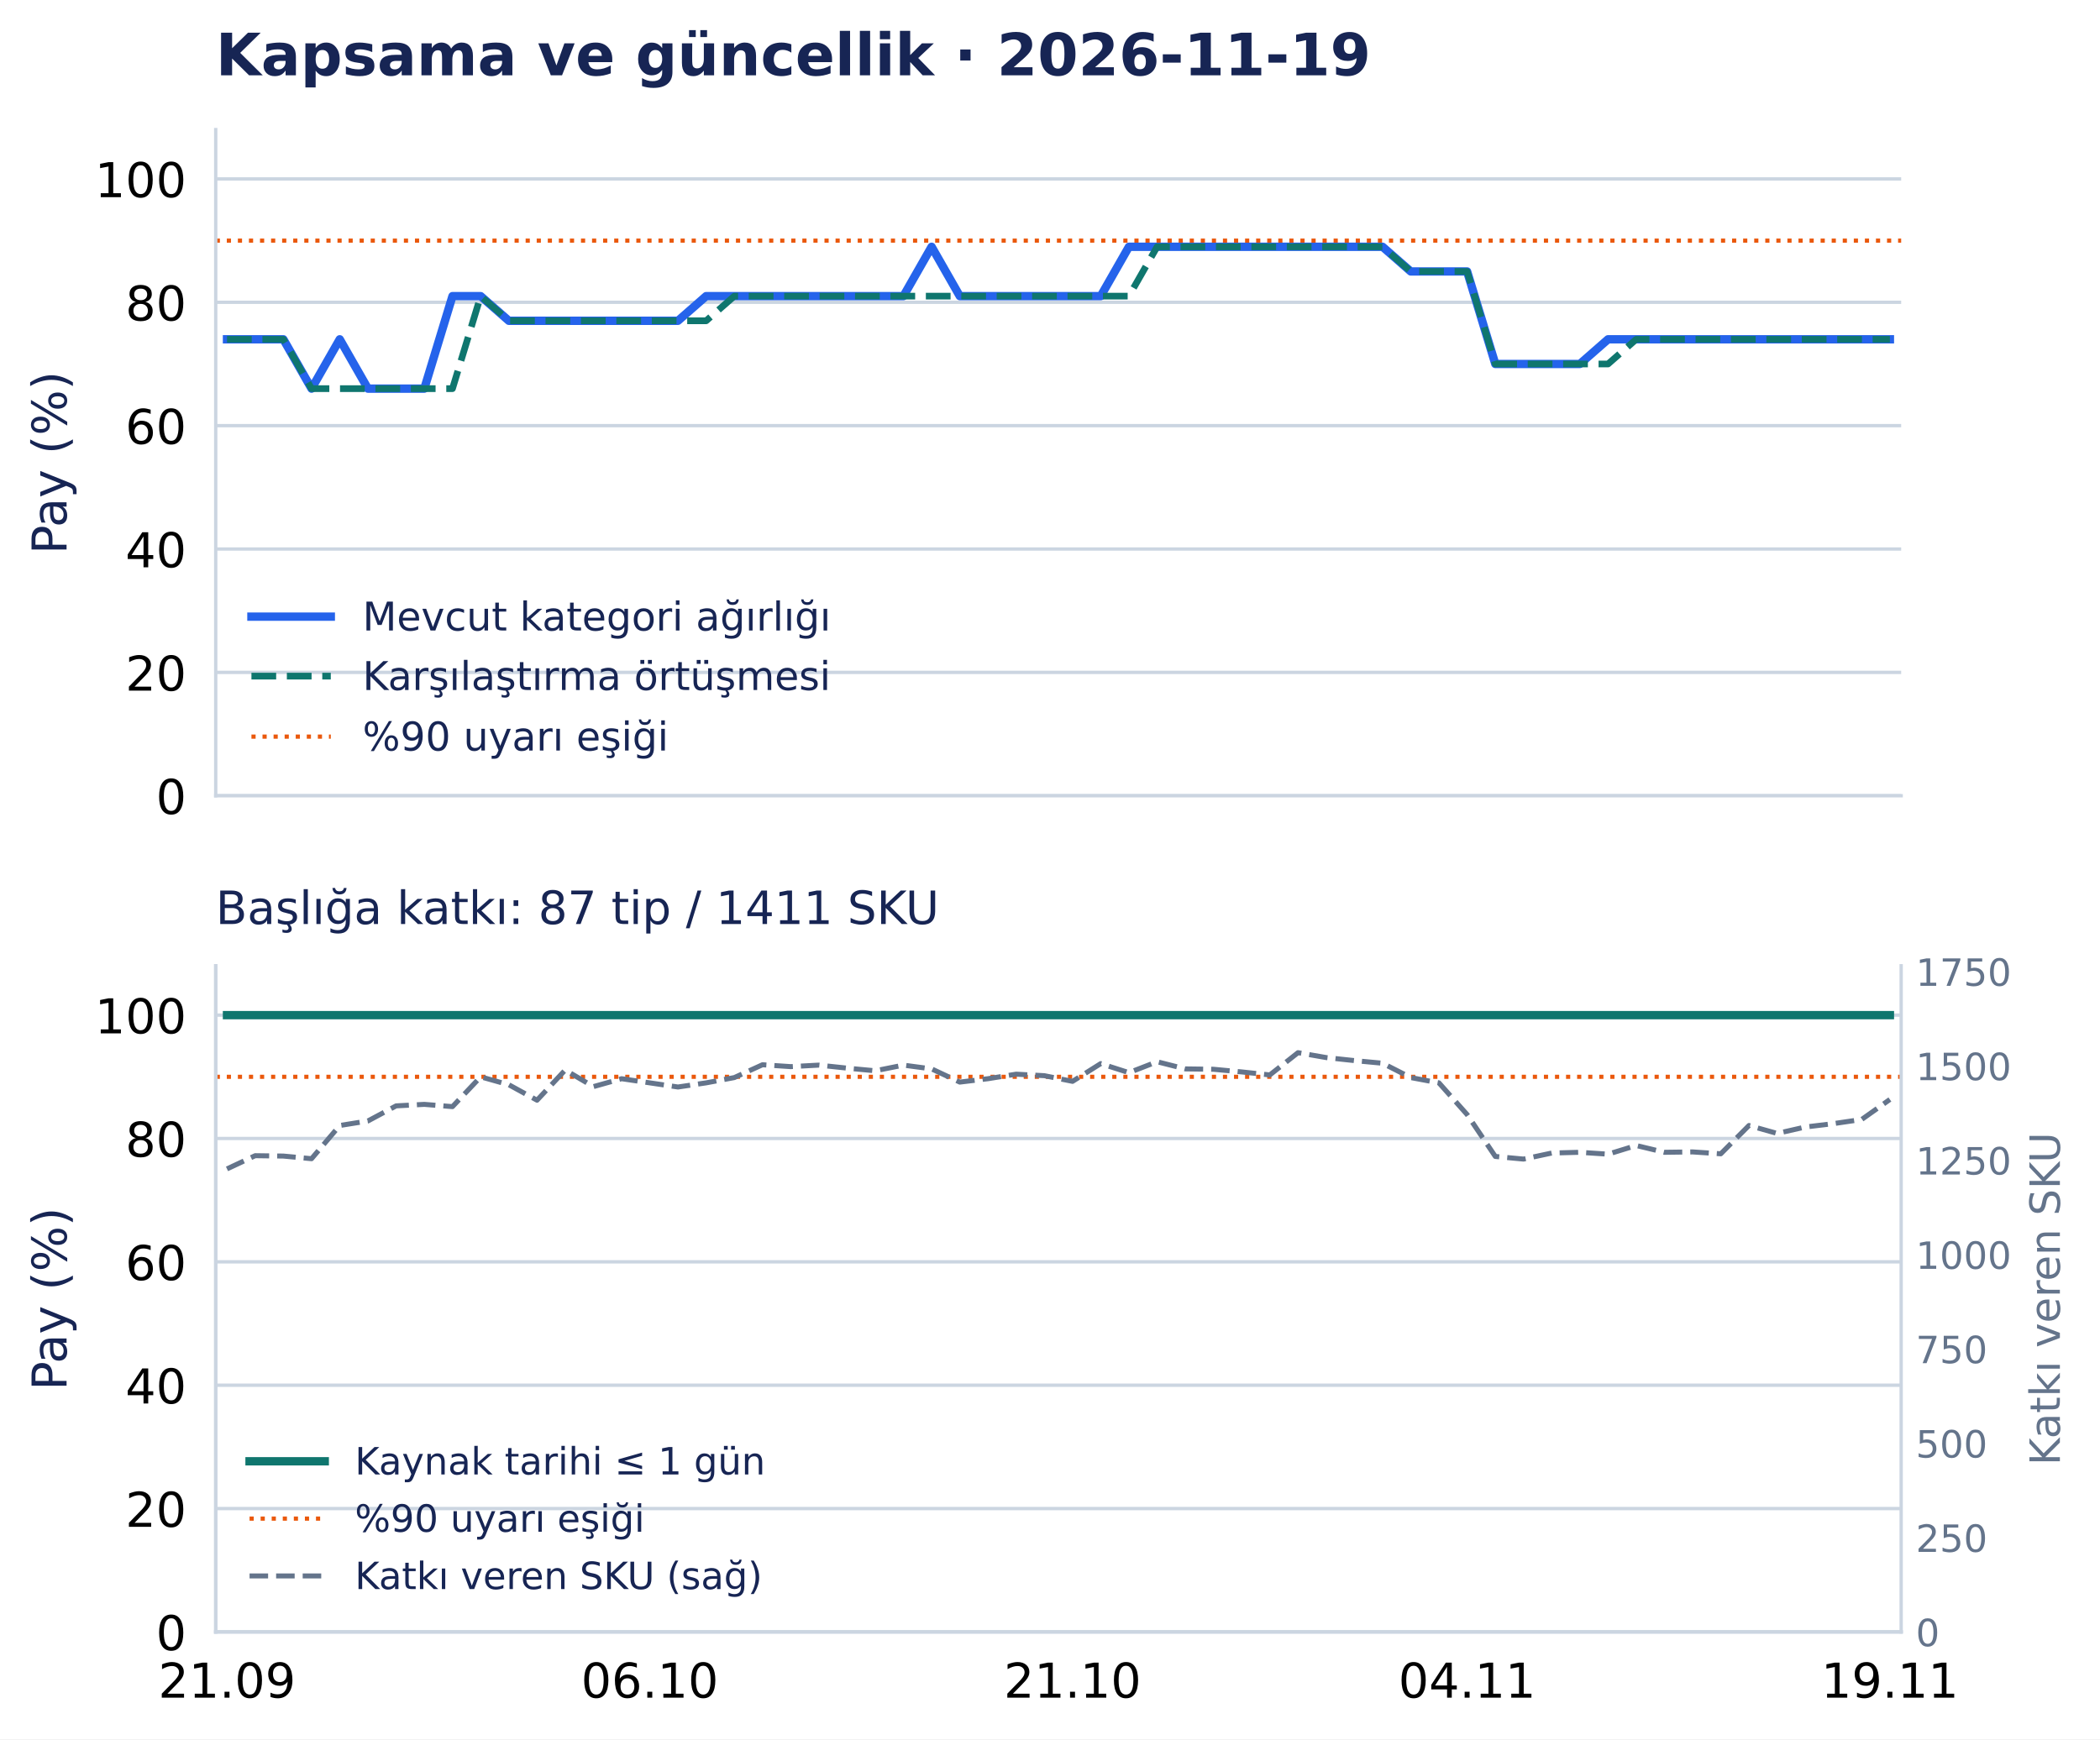
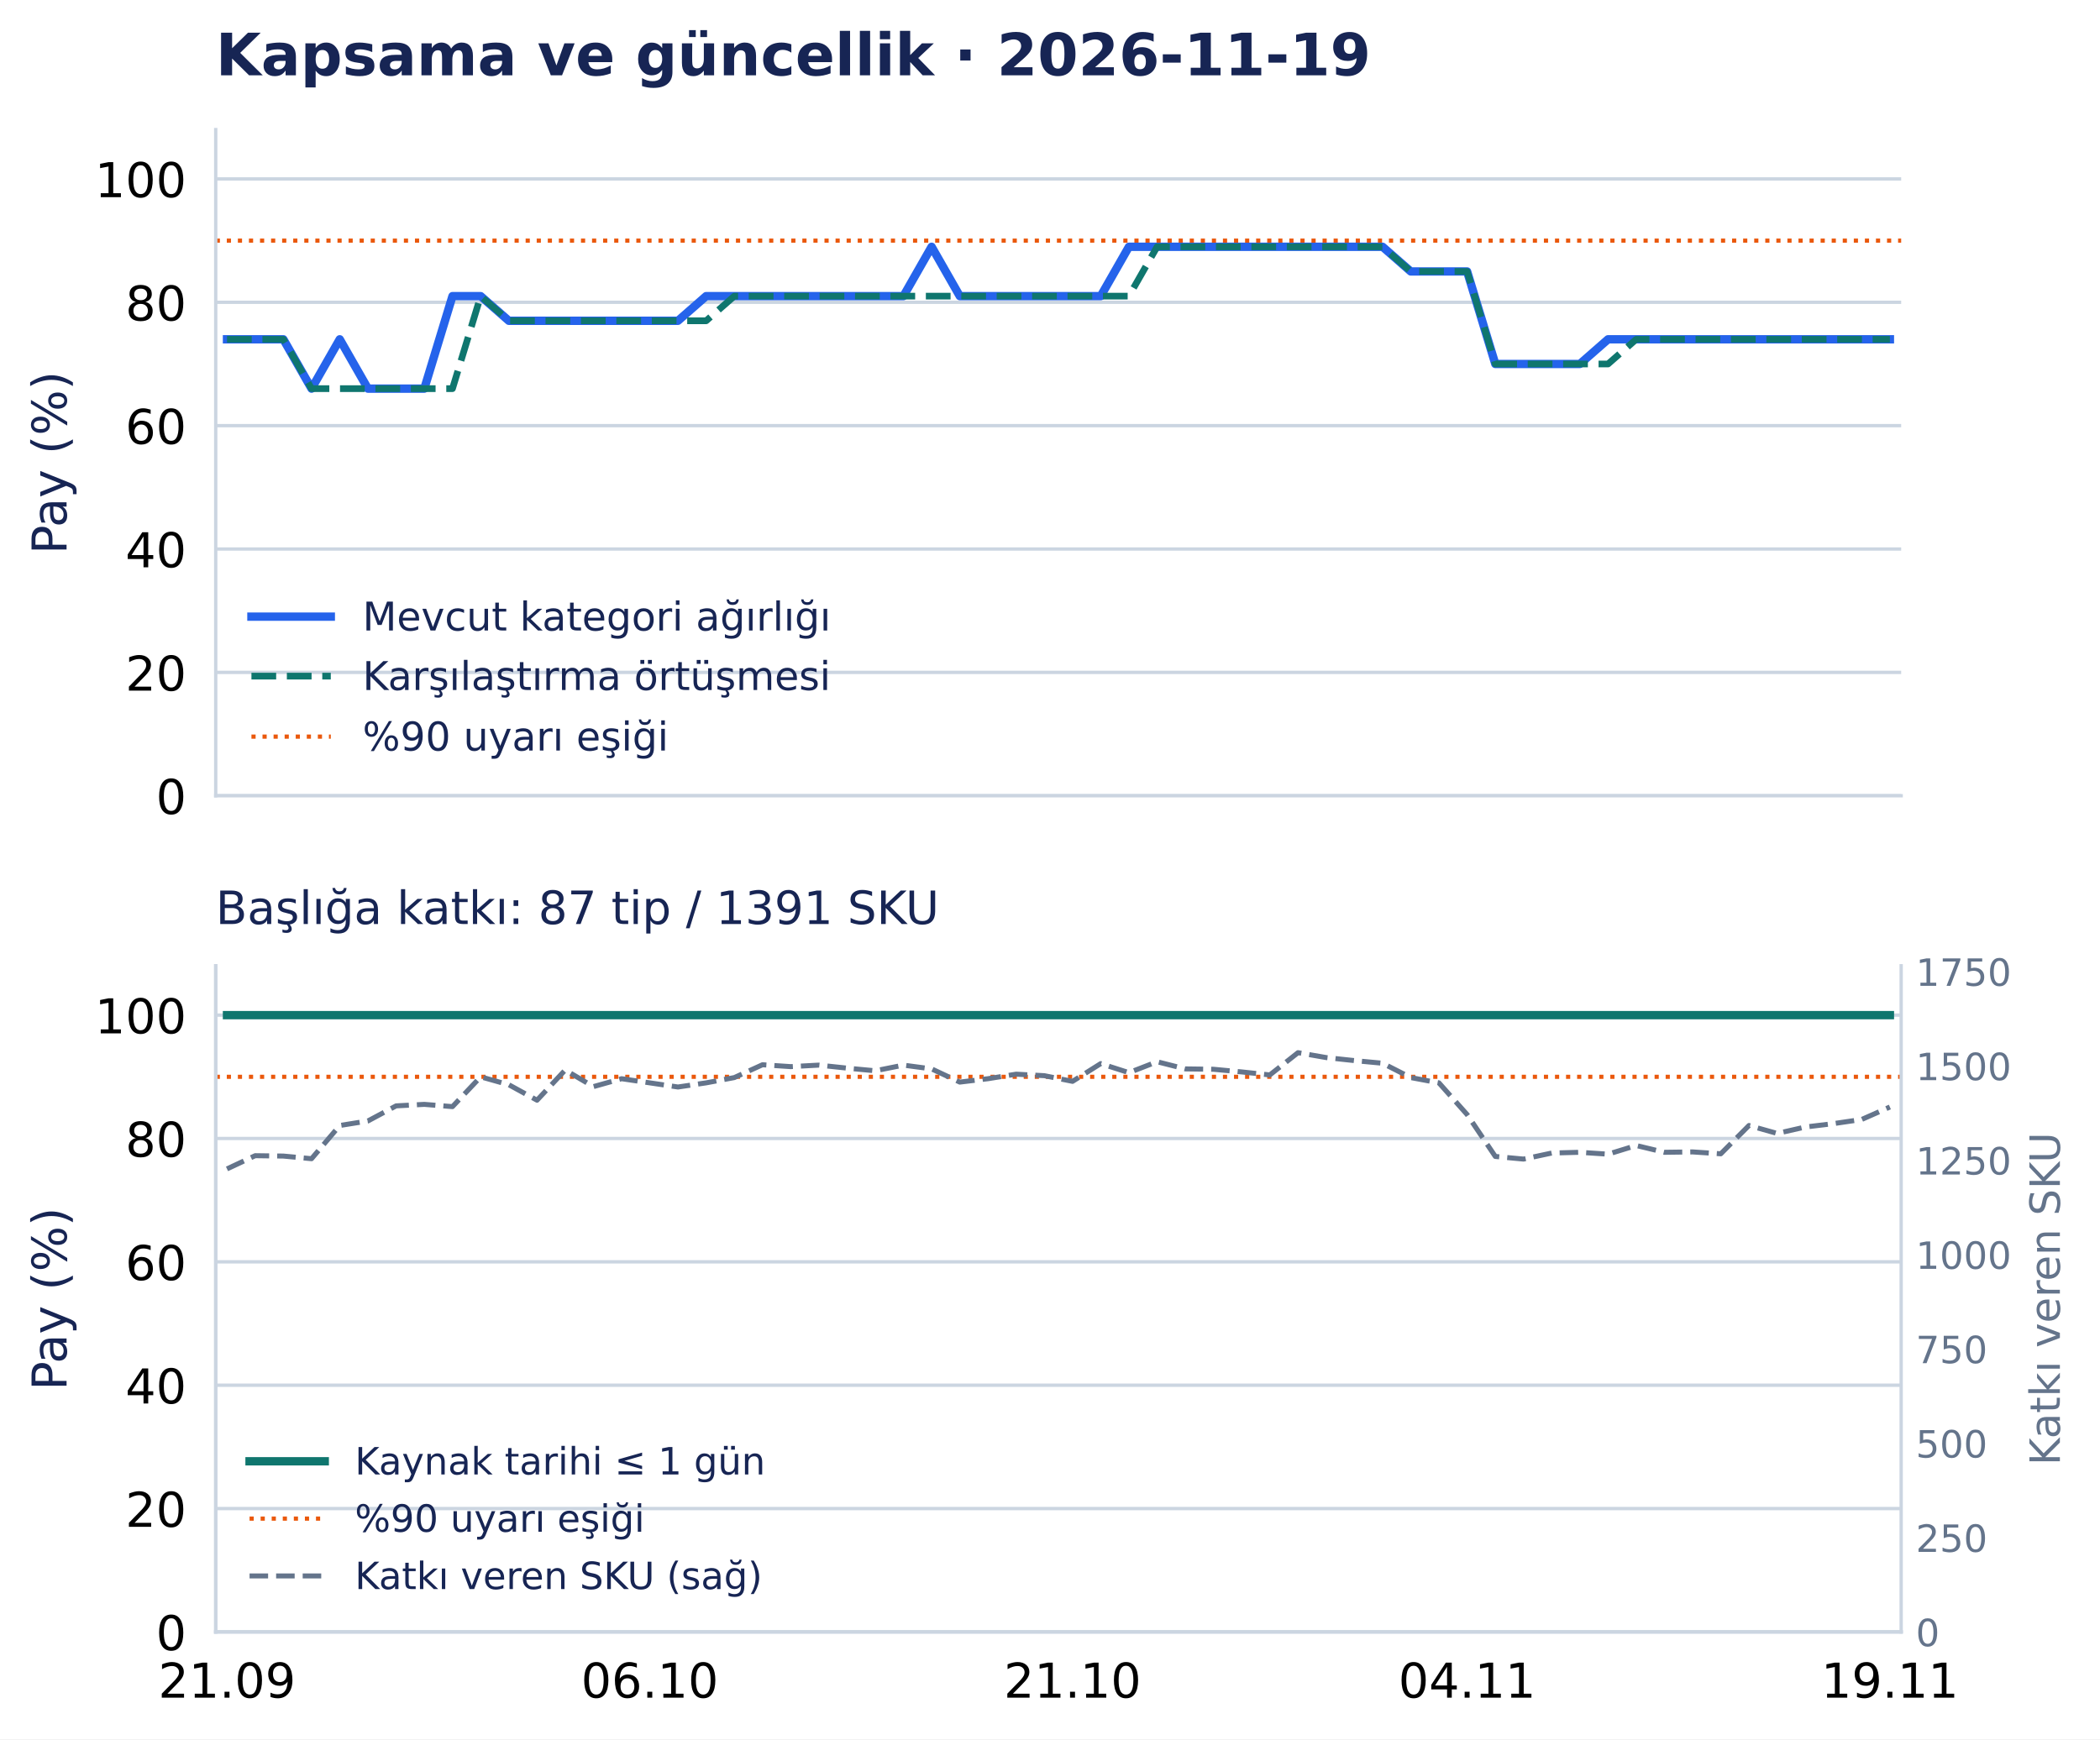
<svg xmlns="http://www.w3.org/2000/svg" width="502.794pt" height="416.535pt" viewBox="0 0 502.794 416.535" version="1.1">
  <defs>
    <style type="text/css">*{stroke-linejoin: round; stroke-linecap: butt}</style>
  </defs>
  <g id="figure_1">
    <g id="patch_1">
      <path d="M 0 416.535 L 502.794 416.535 L 502.794 0 L 0 0 z " style="fill: #ffffff" />
    </g>
    <g id="axes_1">
      <g id="patch_2">
        <path d="M 51.651 190.574 L 455.188 190.574 L 455.188 31.035 L 51.651 31.035 z " style="fill: #ffffff" />
      </g>
      <g id="matplotlib.axis_1">
        <g id="xtick_1">
          <g id="line2d_1" />
        </g>
        <g id="xtick_2">
          <g id="line2d_2" />
        </g>
        <g id="xtick_3">
          <g id="line2d_3" />
        </g>
        <g id="xtick_4">
          <g id="line2d_4" />
        </g>
        <g id="xtick_5">
          <g id="line2d_5" />
        </g>
      </g>
      <g id="matplotlib.axis_2">
        <g id="ytick_1">
          <g id="line2d_6">
            <path d="M 51.651 190.574 L 455.188 190.574 " clip-path="url(#p0e1365a26f)" style="fill: none; stroke: #cbd5e1; stroke-width: 0.8; stroke-linecap: square" />
          </g>
          <g id="line2d_7" />
          <g id="text_1">
            <text style="font-size: 11.5px; font-family: 'DejaVu Sans', 'Bitstream Vera Sans', 'Computer Modern Sans Serif', 'Lucida Grande', 'Verdana', 'Geneva', 'Lucid', 'Arial', 'Helvetica', 'Avant Garde', sans-serif; text-anchor: end" x="44.651" y="194.943" transform="rotate(-0 44.65062 194.9427)">0</text>
          </g>
        </g>
        <g id="ytick_2">
          <g id="line2d_8">
            <path d="M 51.651 161.03 L 455.188 161.03 " clip-path="url(#p0e1365a26f)" style="fill: none; stroke: #cbd5e1; stroke-width: 0.8; stroke-linecap: square" />
          </g>
          <g id="line2d_9" />
          <g id="text_2">
            <text style="font-size: 11.5px; font-family: 'DejaVu Sans', 'Bitstream Vera Sans', 'Computer Modern Sans Serif', 'Lucida Grande', 'Verdana', 'Geneva', 'Lucid', 'Arial', 'Helvetica', 'Avant Garde', sans-serif; text-anchor: end" x="44.651" y="165.398" transform="rotate(-0 44.65062 165.3983)">20</text>
          </g>
        </g>
        <g id="ytick_3">
          <g id="line2d_10">
            <path d="M 51.651 131.485 L 455.188 131.485 " clip-path="url(#p0e1365a26f)" style="fill: none; stroke: #cbd5e1; stroke-width: 0.8; stroke-linecap: square" />
          </g>
          <g id="line2d_11" />
          <g id="text_3">
            <text style="font-size: 11.5px; font-family: 'DejaVu Sans', 'Bitstream Vera Sans', 'Computer Modern Sans Serif', 'Lucida Grande', 'Verdana', 'Geneva', 'Lucid', 'Arial', 'Helvetica', 'Avant Garde', sans-serif; text-anchor: end" x="44.651" y="135.854" transform="rotate(-0 44.65062 135.854)">40</text>
          </g>
        </g>
        <g id="ytick_4">
          <g id="line2d_12">
            <path d="M 51.651 101.941 L 455.188 101.941 " clip-path="url(#p0e1365a26f)" style="fill: none; stroke: #cbd5e1; stroke-width: 0.8; stroke-linecap: square" />
          </g>
          <g id="line2d_13" />
          <g id="text_4">
            <text style="font-size: 11.5px; font-family: 'DejaVu Sans', 'Bitstream Vera Sans', 'Computer Modern Sans Serif', 'Lucida Grande', 'Verdana', 'Geneva', 'Lucid', 'Arial', 'Helvetica', 'Avant Garde', sans-serif; text-anchor: end" x="44.651" y="106.31" transform="rotate(-0 44.65062 106.3097)">60</text>
          </g>
        </g>
        <g id="ytick_5">
          <g id="line2d_14">
            <path d="M 51.651 72.397 L 455.188 72.397 " clip-path="url(#p0e1365a26f)" style="fill: none; stroke: #cbd5e1; stroke-width: 0.8; stroke-linecap: square" />
          </g>
          <g id="line2d_15" />
          <g id="text_5">
            <text style="font-size: 11.5px; font-family: 'DejaVu Sans', 'Bitstream Vera Sans', 'Computer Modern Sans Serif', 'Lucida Grande', 'Verdana', 'Geneva', 'Lucid', 'Arial', 'Helvetica', 'Avant Garde', sans-serif; text-anchor: end" x="44.651" y="76.765" transform="rotate(-0 44.65062 76.76539)">80</text>
          </g>
        </g>
        <g id="ytick_6">
          <g id="line2d_16">
            <path d="M 51.651 42.852 L 455.188 42.852 " clip-path="url(#p0e1365a26f)" style="fill: none; stroke: #cbd5e1; stroke-width: 0.8; stroke-linecap: square" />
          </g>
          <g id="line2d_17" />
          <g id="text_6">
            <text style="font-size: 11.5px; font-family: 'DejaVu Sans', 'Bitstream Vera Sans', 'Computer Modern Sans Serif', 'Lucida Grande', 'Verdana', 'Geneva', 'Lucid', 'Arial', 'Helvetica', 'Avant Garde', sans-serif; text-anchor: end" x="44.651" y="47.221" transform="rotate(-0 44.65062 47.22107)">100</text>
          </g>
        </g>
        <g id="text_7">
          <text style="font-size: 11.5px; font-family: 'DejaVu Sans', 'Bitstream Vera Sans', 'Computer Modern Sans Serif', 'Lucida Grande', 'Verdana', 'Geneva', 'Lucid', 'Arial', 'Helvetica', 'Avant Garde', sans-serif; text-anchor: middle; fill: #172554" x="15.937" y="110.804" transform="rotate(-90 15.93731 110.8044)">Pay (%)</text>
        </g>
      </g>
      <g id="line2d_18">
        <path d="M 54.35 81.26 L 61.098 81.26 L 67.846 81.26 L 74.594 93.078 L 81.342 81.26 L 88.09 93.078 L 94.839 93.078 L 101.587 93.078 L 108.335 70.92 L 115.083 70.92 L 121.831 76.828 L 128.579 76.828 L 135.327 76.828 L 142.075 76.828 L 148.824 76.828 L 155.572 76.828 L 162.32 76.828 L 169.068 70.92 L 175.816 70.92 L 182.564 70.92 L 189.312 70.92 L 196.06 70.92 L 202.809 70.92 L 209.557 70.92 L 216.305 70.92 L 223.053 59.102 L 229.801 70.92 L 236.549 70.92 L 243.297 70.92 L 250.045 70.92 L 256.794 70.92 L 263.542 70.92 L 270.29 59.102 L 277.038 59.102 L 283.786 59.102 L 290.534 59.102 L 297.282 59.102 L 304.03 59.102 L 310.778 59.102 L 317.527 59.102 L 324.275 59.102 L 331.023 59.102 L 337.771 65.011 L 344.519 65.011 L 351.267 65.011 L 358.015 87.169 L 364.763 87.169 L 371.512 87.169 L 378.26 87.169 L 385.008 81.26 L 391.756 81.26 L 398.504 81.26 L 405.252 81.26 L 412 81.26 L 418.748 81.26 L 425.497 81.26 L 432.245 81.26 L 438.993 81.26 L 445.741 81.26 L 452.489 81.26 " clip-path="url(#p0e1365a26f)" style="fill: none; stroke: #2563eb; stroke-width: 2; stroke-linecap: square" />
      </g>
      <g id="line2d_19">
        <path d="M 54.35 81.26 L 61.098 81.26 L 67.846 81.26 L 74.594 93.078 L 81.342 93.078 L 88.09 93.078 L 94.839 93.078 L 101.587 93.078 L 108.335 93.078 L 115.083 70.92 L 121.831 76.828 L 128.579 76.828 L 135.327 76.828 L 142.075 76.828 L 148.824 76.828 L 155.572 76.828 L 162.32 76.828 L 169.068 76.828 L 175.816 70.92 L 182.564 70.92 L 189.312 70.92 L 196.06 70.92 L 202.809 70.92 L 209.557 70.92 L 216.305 70.92 L 223.053 70.92 L 229.801 70.92 L 236.549 70.92 L 243.297 70.92 L 250.045 70.92 L 256.794 70.92 L 263.542 70.92 L 270.29 70.92 L 277.038 59.102 L 283.786 59.102 L 290.534 59.102 L 297.282 59.102 L 304.03 59.102 L 310.778 59.102 L 317.527 59.102 L 324.275 59.102 L 331.023 59.102 L 337.771 65.011 L 344.519 65.011 L 351.267 65.011 L 358.015 87.169 L 364.763 87.169 L 371.512 87.169 L 378.26 87.169 L 385.008 87.169 L 391.756 81.26 L 398.504 81.26 L 405.252 81.26 L 412 81.26 L 418.748 81.26 L 425.497 81.26 L 432.245 81.26 L 438.993 81.26 L 445.741 81.26 L 452.489 81.26 " clip-path="url(#p0e1365a26f)" style="fill: none; stroke-dasharray: 5.92,2.56; stroke-dashoffset: 0; stroke: #0f766e; stroke-width: 1.6" />
      </g>
      <g id="line2d_20">
        <path d="M 51.651 57.625 L 455.188 57.625 " clip-path="url(#p0e1365a26f)" style="fill: none; stroke-dasharray: 1,1.65; stroke-dashoffset: 0; stroke: #ea580c" />
      </g>
      <g id="patch_3">
        <path d="M 51.651 190.574 L 51.651 31.035 " style="fill: none; stroke: #cbd5e1; stroke-width: 0.8; stroke-linejoin: miter; stroke-linecap: square" />
      </g>
      <g id="patch_4">
        <path d="M 51.651 190.574 L 455.188 190.574 " style="fill: none; stroke: #cbd5e1; stroke-width: 0.8; stroke-linejoin: miter; stroke-linecap: square" />
      </g>
      <g id="text_8">
        <text style="font-weight: 700; font-size: 14px; font-family: 'DejaVu Sans', 'Bitstream Vera Sans', 'Computer Modern Sans Serif', 'Lucida Grande', 'Verdana', 'Geneva', 'Lucid', 'Arial', 'Helvetica', 'Avant Garde', sans-serif; text-anchor: start; fill: #172554" x="51.651" y="18.035" transform="rotate(-0 51.65062 18.03469)">Kapsama ve güncellik · 2026-11-19</text>
      </g>
      <g id="legend_1">
        <g id="line2d_21">
          <path d="M 60.201 147.675 L 69.701 147.675 L 79.201 147.675 " style="fill: none; stroke: #2563eb; stroke-width: 2; stroke-linecap: square" />
        </g>
        <g id="text_9">
          <text style="font-size: 9.5px; font-family: 'DejaVu Sans', 'Bitstream Vera Sans', 'Computer Modern Sans Serif', 'Lucida Grande', 'Verdana', 'Geneva', 'Lucid', 'Arial', 'Helvetica', 'Avant Garde', sans-serif; text-anchor: start; fill: #172554" x="86.801" y="151" transform="rotate(-0 86.80062 150.9998)">Mevcut kategori ağırlığı</text>
        </g>
        <g id="line2d_22">
          <path d="M 60.201 161.926 L 69.701 161.926 L 79.201 161.926 " style="fill: none; stroke-dasharray: 5.92,2.56; stroke-dashoffset: 0; stroke: #0f766e; stroke-width: 1.6" />
        </g>
        <g id="text_10">
          <text style="font-size: 9.5px; font-family: 'DejaVu Sans', 'Bitstream Vera Sans', 'Computer Modern Sans Serif', 'Lucida Grande', 'Verdana', 'Geneva', 'Lucid', 'Arial', 'Helvetica', 'Avant Garde', sans-serif; text-anchor: start; fill: #172554" x="86.801" y="165.251" transform="rotate(-0 86.80062 165.2506)">Karşılaştırma örtüşmesi</text>
        </g>
        <g id="line2d_23">
          <path d="M 60.201 176.417 L 69.701 176.417 L 79.201 176.417 " style="fill: none; stroke-dasharray: 1,1.65; stroke-dashoffset: 0; stroke: #ea580c" />
        </g>
        <g id="text_11">
          <text style="font-size: 9.5px; font-family: 'DejaVu Sans', 'Bitstream Vera Sans', 'Computer Modern Sans Serif', 'Lucida Grande', 'Verdana', 'Geneva', 'Lucid', 'Arial', 'Helvetica', 'Avant Garde', sans-serif; text-anchor: start; fill: #172554" x="86.801" y="179.742" transform="rotate(-0 86.80062 179.7418)">%90 uyarı eşiği</text>
        </g>
      </g>
    </g>
    <g id="axes_2">
      <g id="patch_5">
        <path d="M 51.651 390.835 L 455.188 390.835 L 455.188 231.295 L 51.651 231.295 z " style="fill: #ffffff" />
      </g>
      <g id="matplotlib.axis_3">
        <g id="xtick_6">
          <g id="line2d_24" />
          <g id="text_12">
            <text style="font-size: 11.5px; font-family: 'DejaVu Sans', 'Bitstream Vera Sans', 'Computer Modern Sans Serif', 'Lucida Grande', 'Verdana', 'Geneva', 'Lucid', 'Arial', 'Helvetica', 'Avant Garde', sans-serif; text-anchor: middle" x="54.35" y="406.572" transform="rotate(-0 54.34987 406.572)">21.09</text>
          </g>
        </g>
        <g id="xtick_7">
          <g id="line2d_25" />
          <g id="text_13">
            <text style="font-size: 11.5px; font-family: 'DejaVu Sans', 'Bitstream Vera Sans', 'Computer Modern Sans Serif', 'Lucida Grande', 'Verdana', 'Geneva', 'Lucid', 'Arial', 'Helvetica', 'Avant Garde', sans-serif; text-anchor: middle" x="155.572" y="406.572" transform="rotate(-0 155.5717 406.572)">06.10</text>
          </g>
        </g>
        <g id="xtick_8">
          <g id="line2d_26" />
          <g id="text_14">
            <text style="font-size: 11.5px; font-family: 'DejaVu Sans', 'Bitstream Vera Sans', 'Computer Modern Sans Serif', 'Lucida Grande', 'Verdana', 'Geneva', 'Lucid', 'Arial', 'Helvetica', 'Avant Garde', sans-serif; text-anchor: middle" x="256.794" y="406.572" transform="rotate(-0 256.7935 406.572)">21.10</text>
          </g>
        </g>
        <g id="xtick_9">
          <g id="line2d_27" />
          <g id="text_15">
            <text style="font-size: 11.5px; font-family: 'DejaVu Sans', 'Bitstream Vera Sans', 'Computer Modern Sans Serif', 'Lucida Grande', 'Verdana', 'Geneva', 'Lucid', 'Arial', 'Helvetica', 'Avant Garde', sans-serif; text-anchor: middle" x="351.267" y="406.572" transform="rotate(-0 351.2672 406.572)">04.11</text>
          </g>
        </g>
        <g id="xtick_10">
          <g id="line2d_28" />
          <g id="text_16">
            <text style="font-size: 11.5px; font-family: 'DejaVu Sans', 'Bitstream Vera Sans', 'Computer Modern Sans Serif', 'Lucida Grande', 'Verdana', 'Geneva', 'Lucid', 'Arial', 'Helvetica', 'Avant Garde', sans-serif; text-anchor: middle" x="452.489" y="406.572" transform="rotate(-0 452.489 406.572)">19.11</text>
          </g>
        </g>
      </g>
      <g id="matplotlib.axis_4">
        <g id="ytick_7">
          <g id="line2d_29">
            <path d="M 51.651 390.835 L 455.188 390.835 " clip-path="url(#pd502d77126)" style="fill: none; stroke: #cbd5e1; stroke-width: 0.8; stroke-linecap: square" />
          </g>
          <g id="line2d_30" />
          <g id="text_17">
            <text style="font-size: 11.5px; font-family: 'DejaVu Sans', 'Bitstream Vera Sans', 'Computer Modern Sans Serif', 'Lucida Grande', 'Verdana', 'Geneva', 'Lucid', 'Arial', 'Helvetica', 'Avant Garde', sans-serif; text-anchor: end" x="44.651" y="395.203" transform="rotate(-0 44.65062 395.2033)">0</text>
          </g>
        </g>
        <g id="ytick_8">
          <g id="line2d_31">
            <path d="M 51.651 361.29 L 455.188 361.29 " clip-path="url(#pd502d77126)" style="fill: none; stroke: #cbd5e1; stroke-width: 0.8; stroke-linecap: square" />
          </g>
          <g id="line2d_32" />
          <g id="text_18">
            <text style="font-size: 11.5px; font-family: 'DejaVu Sans', 'Bitstream Vera Sans', 'Computer Modern Sans Serif', 'Lucida Grande', 'Verdana', 'Geneva', 'Lucid', 'Arial', 'Helvetica', 'Avant Garde', sans-serif; text-anchor: end" x="44.651" y="365.659" transform="rotate(-0 44.65062 365.659)">20</text>
          </g>
        </g>
        <g id="ytick_9">
          <g id="line2d_33">
            <path d="M 51.651 331.746 L 455.188 331.746 " clip-path="url(#pd502d77126)" style="fill: none; stroke: #cbd5e1; stroke-width: 0.8; stroke-linecap: square" />
          </g>
          <g id="line2d_34" />
          <g id="text_19">
            <text style="font-size: 11.5px; font-family: 'DejaVu Sans', 'Bitstream Vera Sans', 'Computer Modern Sans Serif', 'Lucida Grande', 'Verdana', 'Geneva', 'Lucid', 'Arial', 'Helvetica', 'Avant Garde', sans-serif; text-anchor: end" x="44.651" y="336.115" transform="rotate(-0 44.65062 336.1147)">40</text>
          </g>
        </g>
        <g id="ytick_10">
          <g id="line2d_35">
            <path d="M 51.651 302.202 L 455.188 302.202 " clip-path="url(#pd502d77126)" style="fill: none; stroke: #cbd5e1; stroke-width: 0.8; stroke-linecap: square" />
          </g>
          <g id="line2d_36" />
          <g id="text_20">
            <text style="font-size: 11.5px; font-family: 'DejaVu Sans', 'Bitstream Vera Sans', 'Computer Modern Sans Serif', 'Lucida Grande', 'Verdana', 'Geneva', 'Lucid', 'Arial', 'Helvetica', 'Avant Garde', sans-serif; text-anchor: end" x="44.651" y="306.57" transform="rotate(-0 44.65062 306.5704)">60</text>
          </g>
        </g>
        <g id="ytick_11">
          <g id="line2d_37">
            <path d="M 51.651 272.657 L 455.188 272.657 " clip-path="url(#pd502d77126)" style="fill: none; stroke: #cbd5e1; stroke-width: 0.8; stroke-linecap: square" />
          </g>
          <g id="line2d_38" />
          <g id="text_21">
            <text style="font-size: 11.5px; font-family: 'DejaVu Sans', 'Bitstream Vera Sans', 'Computer Modern Sans Serif', 'Lucida Grande', 'Verdana', 'Geneva', 'Lucid', 'Arial', 'Helvetica', 'Avant Garde', sans-serif; text-anchor: end" x="44.651" y="277.026" transform="rotate(-0 44.65062 277.0261)">80</text>
          </g>
        </g>
        <g id="ytick_12">
          <g id="line2d_39">
            <path d="M 51.651 243.113 L 455.188 243.113 " clip-path="url(#pd502d77126)" style="fill: none; stroke: #cbd5e1; stroke-width: 0.8; stroke-linecap: square" />
          </g>
          <g id="line2d_40" />
          <g id="text_22">
            <text style="font-size: 11.5px; font-family: 'DejaVu Sans', 'Bitstream Vera Sans', 'Computer Modern Sans Serif', 'Lucida Grande', 'Verdana', 'Geneva', 'Lucid', 'Arial', 'Helvetica', 'Avant Garde', sans-serif; text-anchor: end" x="44.651" y="247.482" transform="rotate(-0 44.65062 247.4817)">100</text>
          </g>
        </g>
        <g id="text_23">
          <text style="font-size: 11.5px; font-family: 'DejaVu Sans', 'Bitstream Vera Sans', 'Computer Modern Sans Serif', 'Lucida Grande', 'Verdana', 'Geneva', 'Lucid', 'Arial', 'Helvetica', 'Avant Garde', sans-serif; text-anchor: middle; fill: #172554" x="15.937" y="311.065" transform="rotate(-90 15.93731 311.065)">Pay (%)</text>
        </g>
      </g>
      <g id="line2d_41">
        <path d="M 54.35 243.113 L 61.098 243.113 L 67.846 243.113 L 74.594 243.113 L 81.342 243.113 L 88.09 243.113 L 94.839 243.113 L 101.587 243.113 L 108.335 243.113 L 115.083 243.113 L 121.831 243.113 L 128.579 243.113 L 135.327 243.113 L 142.075 243.113 L 148.824 243.113 L 155.572 243.113 L 162.32 243.113 L 169.068 243.113 L 175.816 243.113 L 182.564 243.113 L 189.312 243.113 L 196.06 243.113 L 202.809 243.113 L 209.557 243.113 L 216.305 243.113 L 223.053 243.113 L 229.801 243.113 L 236.549 243.113 L 243.297 243.113 L 250.045 243.113 L 256.794 243.113 L 263.542 243.113 L 270.29 243.113 L 277.038 243.113 L 283.786 243.113 L 290.534 243.113 L 297.282 243.113 L 304.03 243.113 L 310.778 243.113 L 317.527 243.113 L 324.275 243.113 L 331.023 243.113 L 337.771 243.113 L 344.519 243.113 L 351.267 243.113 L 358.015 243.113 L 364.763 243.113 L 371.512 243.113 L 378.26 243.113 L 385.008 243.113 L 391.756 243.113 L 398.504 243.113 L 405.252 243.113 L 412 243.113 L 418.748 243.113 L 425.497 243.113 L 432.245 243.113 L 438.993 243.113 L 445.741 243.113 L 452.489 243.113 " clip-path="url(#pd502d77126)" style="fill: none; stroke: #0f766e; stroke-width: 2; stroke-linecap: square" />
      </g>
      <g id="line2d_42">
        <path d="M 51.651 257.885 L 455.188 257.885 " clip-path="url(#pd502d77126)" style="fill: none; stroke-dasharray: 1,1.65; stroke-dashoffset: 0; stroke: #ea580c" />
      </g>
      <g id="patch_6">
        <path d="M 51.651 390.835 L 51.651 231.295 " style="fill: none; stroke: #cbd5e1; stroke-width: 0.8; stroke-linejoin: miter; stroke-linecap: square" />
      </g>
      <g id="patch_7">
        <path d="M 51.651 390.835 L 455.188 390.835 " style="fill: none; stroke: #cbd5e1; stroke-width: 0.8; stroke-linejoin: miter; stroke-linecap: square" />
      </g>
      <g id="text_24">
-         <text style="font-size: 11px; font-family: 'DejaVu Sans', 'Bitstream Vera Sans', 'Computer Modern Sans Serif', 'Lucida Grande', 'Verdana', 'Geneva', 'Lucid', 'Arial', 'Helvetica', 'Avant Garde', sans-serif; text-anchor: start; fill: #172554" x="51.651" y="221.295" transform="rotate(-0 51.65062 221.2954)">Başlığa katkı: 87 tip / 1411 SKU</text>
+         <text style="font-size: 11px; font-family: 'DejaVu Sans', 'Bitstream Vera Sans', 'Computer Modern Sans Serif', 'Lucida Grande', 'Verdana', 'Geneva', 'Lucid', 'Arial', 'Helvetica', 'Avant Garde', sans-serif; text-anchor: start; fill: #172554" x="51.651" y="221.295" transform="rotate(-0 51.65062 221.2954)">Başlığa katkı: 87 tip / 1391 SKU</text>
      </g>
      <g id="legend_2">
        <g id="line2d_43">
          <path d="M 59.751 349.966 L 68.751 349.966 L 77.751 349.966 " style="fill: none; stroke: #0f766e; stroke-width: 2; stroke-linecap: square" />
        </g>
        <g id="text_25">
          <text style="font-size: 9px; font-family: 'DejaVu Sans', 'Bitstream Vera Sans', 'Computer Modern Sans Serif', 'Lucida Grande', 'Verdana', 'Geneva', 'Lucid', 'Arial', 'Helvetica', 'Avant Garde', sans-serif; text-anchor: start; fill: #172554" x="84.951" y="353.116" transform="rotate(-0 84.95063 353.1155)">Kaynak tarihi ≤ 1 gün</text>
        </g>
        <g id="line2d_44">
          <path d="M 59.751 363.694 L 68.751 363.694 L 77.751 363.694 " style="fill: none; stroke-dasharray: 1,1.65; stroke-dashoffset: 0; stroke: #ea580c" />
        </g>
        <g id="text_26">
          <text style="font-size: 9px; font-family: 'DejaVu Sans', 'Bitstream Vera Sans', 'Computer Modern Sans Serif', 'Lucida Grande', 'Verdana', 'Geneva', 'Lucid', 'Arial', 'Helvetica', 'Avant Garde', sans-serif; text-anchor: start; fill: #172554" x="84.951" y="366.844" transform="rotate(-0 84.95063 366.8441)">%90 uyarı eşiği</text>
        </g>
        <g id="line2d_45">
          <path d="M 59.751 377.423 L 68.751 377.423 L 77.751 377.423 " style="fill: none; stroke-dasharray: 4.44,1.92; stroke-dashoffset: 0; stroke: #64748b; stroke-width: 1.2" />
        </g>
        <g id="text_27">
          <text style="font-size: 9px; font-family: 'DejaVu Sans', 'Bitstream Vera Sans', 'Computer Modern Sans Serif', 'Lucida Grande', 'Verdana', 'Geneva', 'Lucid', 'Arial', 'Helvetica', 'Avant Garde', sans-serif; text-anchor: start; fill: #172554" x="84.951" y="380.573" transform="rotate(-0 84.95063 380.5726)">Katkı veren SKU (sağ)</text>
        </g>
      </g>
    </g>
    <g id="axes_3">
      <g id="matplotlib.axis_5">
        <g id="ytick_13">
          <g id="line2d_46" />
          <g id="text_28">
            <text style="font-size: 9px; font-family: 'DejaVu Sans', 'Bitstream Vera Sans', 'Computer Modern Sans Serif', 'Lucida Grande', 'Verdana', 'Geneva', 'Lucid', 'Arial', 'Helvetica', 'Avant Garde', sans-serif; text-anchor: start; fill: #64748b" x="458.688" y="394.254" transform="rotate(-0 458.6883 394.2536)">0</text>
          </g>
        </g>
        <g id="ytick_14">
          <g id="line2d_47" />
          <g id="text_29">
            <text style="font-size: 9px; font-family: 'DejaVu Sans', 'Bitstream Vera Sans', 'Computer Modern Sans Serif', 'Lucida Grande', 'Verdana', 'Geneva', 'Lucid', 'Arial', 'Helvetica', 'Avant Garde', sans-serif; text-anchor: start; fill: #64748b" x="458.688" y="371.659" transform="rotate(-0 458.6883 371.6592)">250</text>
          </g>
        </g>
        <g id="ytick_15">
          <g id="line2d_48" />
          <g id="text_30">
            <text style="font-size: 9px; font-family: 'DejaVu Sans', 'Bitstream Vera Sans', 'Computer Modern Sans Serif', 'Lucida Grande', 'Verdana', 'Geneva', 'Lucid', 'Arial', 'Helvetica', 'Avant Garde', sans-serif; text-anchor: start; fill: #64748b" x="458.688" y="349.065" transform="rotate(-0 458.6883 349.0648)">500</text>
          </g>
        </g>
        <g id="ytick_16">
          <g id="line2d_49" />
          <g id="text_31">
            <text style="font-size: 9px; font-family: 'DejaVu Sans', 'Bitstream Vera Sans', 'Computer Modern Sans Serif', 'Lucida Grande', 'Verdana', 'Geneva', 'Lucid', 'Arial', 'Helvetica', 'Avant Garde', sans-serif; text-anchor: start; fill: #64748b" x="458.688" y="326.47" transform="rotate(-0 458.6883 326.4703)">750</text>
          </g>
        </g>
        <g id="ytick_17">
          <g id="line2d_50" />
          <g id="text_32">
            <text style="font-size: 9px; font-family: 'DejaVu Sans', 'Bitstream Vera Sans', 'Computer Modern Sans Serif', 'Lucida Grande', 'Verdana', 'Geneva', 'Lucid', 'Arial', 'Helvetica', 'Avant Garde', sans-serif; text-anchor: start; fill: #64748b" x="458.688" y="303.876" transform="rotate(-0 458.6883 303.8759)">1000</text>
          </g>
        </g>
        <g id="ytick_18">
          <g id="line2d_51" />
          <g id="text_33">
            <text style="font-size: 9px; font-family: 'DejaVu Sans', 'Bitstream Vera Sans', 'Computer Modern Sans Serif', 'Lucida Grande', 'Verdana', 'Geneva', 'Lucid', 'Arial', 'Helvetica', 'Avant Garde', sans-serif; text-anchor: start; fill: #64748b" x="458.688" y="281.281" transform="rotate(-0 458.6883 281.2814)">1250</text>
          </g>
        </g>
        <g id="ytick_19">
          <g id="line2d_52" />
          <g id="text_34">
            <text style="font-size: 9px; font-family: 'DejaVu Sans', 'Bitstream Vera Sans', 'Computer Modern Sans Serif', 'Lucida Grande', 'Verdana', 'Geneva', 'Lucid', 'Arial', 'Helvetica', 'Avant Garde', sans-serif; text-anchor: start; fill: #64748b" x="458.688" y="258.687" transform="rotate(-0 458.6883 258.687)">1500</text>
          </g>
        </g>
        <g id="ytick_20">
          <g id="line2d_53" />
          <g id="text_35">
            <text style="font-size: 9px; font-family: 'DejaVu Sans', 'Bitstream Vera Sans', 'Computer Modern Sans Serif', 'Lucida Grande', 'Verdana', 'Geneva', 'Lucid', 'Arial', 'Helvetica', 'Avant Garde', sans-serif; text-anchor: start; fill: #64748b" x="458.688" y="236.093" transform="rotate(-0 458.6883 236.0926)">1750</text>
          </g>
        </g>
        <g id="text_36">
          <text style="font-size: 10px; font-family: 'DejaVu Sans', 'Bitstream Vera Sans', 'Computer Modern Sans Serif', 'Lucida Grande', 'Verdana', 'Geneva', 'Lucid', 'Arial', 'Helvetica', 'Avant Garde', sans-serif; text-anchor: middle; fill: #64748b" x="493.192" y="311.065" transform="rotate(-90 493.1917 311.065)">Katkı veren SKU</text>
        </g>
      </g>
      <g id="line2d_54">
-         <path d="M 54.35 279.941 L 61.098 276.778 L 67.846 276.868 L 74.594 277.501 L 81.342 269.548 L 88.09 268.463 L 94.839 264.848 L 101.587 264.487 L 108.335 265.029 L 115.083 257.889 L 121.831 259.787 L 128.579 263.492 L 135.327 256.262 L 142.075 260.239 L 148.824 258.341 L 155.572 259.335 L 162.32 260.329 L 169.068 259.335 L 175.816 258.07 L 182.564 254.997 L 189.312 255.449 L 196.06 255.087 L 202.809 255.81 L 209.557 256.443 L 216.305 255.087 L 223.053 255.991 L 229.801 259.154 L 236.549 258.341 L 243.297 257.256 L 250.045 257.618 L 256.794 258.974 L 263.542 254.726 L 270.29 256.895 L 277.038 254.274 L 283.786 255.991 L 290.534 256.081 L 297.282 256.714 L 304.03 257.437 L 310.778 252.105 L 317.527 253.28 L 324.275 254.003 L 331.023 254.635 L 337.771 258.07 L 344.519 259.335 L 351.267 266.927 L 358.015 276.959 L 364.763 277.591 L 371.512 276.145 L 378.26 275.965 L 385.008 276.416 L 391.756 274.338 L 398.504 275.965 L 405.252 275.874 L 412 276.326 L 418.748 269.548 L 425.497 271.446 L 432.245 269.909 L 438.993 269.096 L 445.741 268.102 L 452.489 263.312 " clip-path="url(#pd502d77126)" style="fill: none; stroke-dasharray: 4.44,1.92; stroke-dashoffset: 0; stroke: #64748b; stroke-width: 1.2" />
+         <path d="M 54.35 279.941 L 61.098 276.778 L 67.846 276.868 L 74.594 277.501 L 81.342 269.548 L 88.09 268.463 L 94.839 264.848 L 101.587 264.487 L 108.335 265.029 L 115.083 257.889 L 121.831 259.787 L 128.579 263.492 L 135.327 256.262 L 142.075 260.239 L 148.824 258.341 L 155.572 259.335 L 162.32 260.329 L 169.068 259.335 L 175.816 258.07 L 182.564 254.997 L 189.312 255.449 L 196.06 255.087 L 202.809 255.81 L 209.557 256.443 L 216.305 255.087 L 223.053 255.991 L 229.801 259.154 L 236.549 258.341 L 243.297 257.256 L 250.045 257.618 L 256.794 258.974 L 263.542 254.726 L 270.29 256.895 L 277.038 254.274 L 283.786 255.991 L 290.534 256.081 L 297.282 256.714 L 304.03 257.437 L 310.778 252.105 L 317.527 253.28 L 324.275 254.003 L 331.023 254.635 L 337.771 258.07 L 344.519 259.335 L 351.267 266.927 L 358.015 276.959 L 364.763 277.591 L 371.512 276.145 L 378.26 275.965 L 385.008 276.416 L 391.756 274.338 L 398.504 275.965 L 405.252 275.874 L 412 276.326 L 418.748 269.548 L 425.497 271.446 L 432.245 269.909 L 438.993 269.096 L 445.741 268.102 L 452.489 265.119 " clip-path="url(#pd502d77126)" style="fill: none; stroke-dasharray: 4.44,1.92; stroke-dashoffset: 0; stroke: #64748b; stroke-width: 1.2" />
      </g>
      <g id="patch_8">
        <path d="M 51.651 390.835 L 51.651 231.295 " style="fill: none; stroke: #cbd5e1; stroke-width: 0.8; stroke-linejoin: miter; stroke-linecap: square" />
      </g>
      <g id="patch_9">
        <path d="M 455.188 390.835 L 455.188 231.295 " style="fill: none; stroke: #cbd5e1; stroke-width: 0.8; stroke-linejoin: miter; stroke-linecap: square" />
      </g>
      <g id="patch_10">
        <path d="M 51.651 390.835 L 455.188 390.835 " style="fill: none; stroke: #cbd5e1; stroke-width: 0.8; stroke-linejoin: miter; stroke-linecap: square" />
      </g>
    </g>
  </g>
  <defs>
    <clipPath id="p0e1365a26f">
      <rect x="51.651" y="31.035" width="403.538" height="159.539" />
    </clipPath>
    <clipPath id="pd502d77126">
      <rect x="51.651" y="231.295" width="403.538" height="159.539" />
    </clipPath>
  </defs>
</svg>
